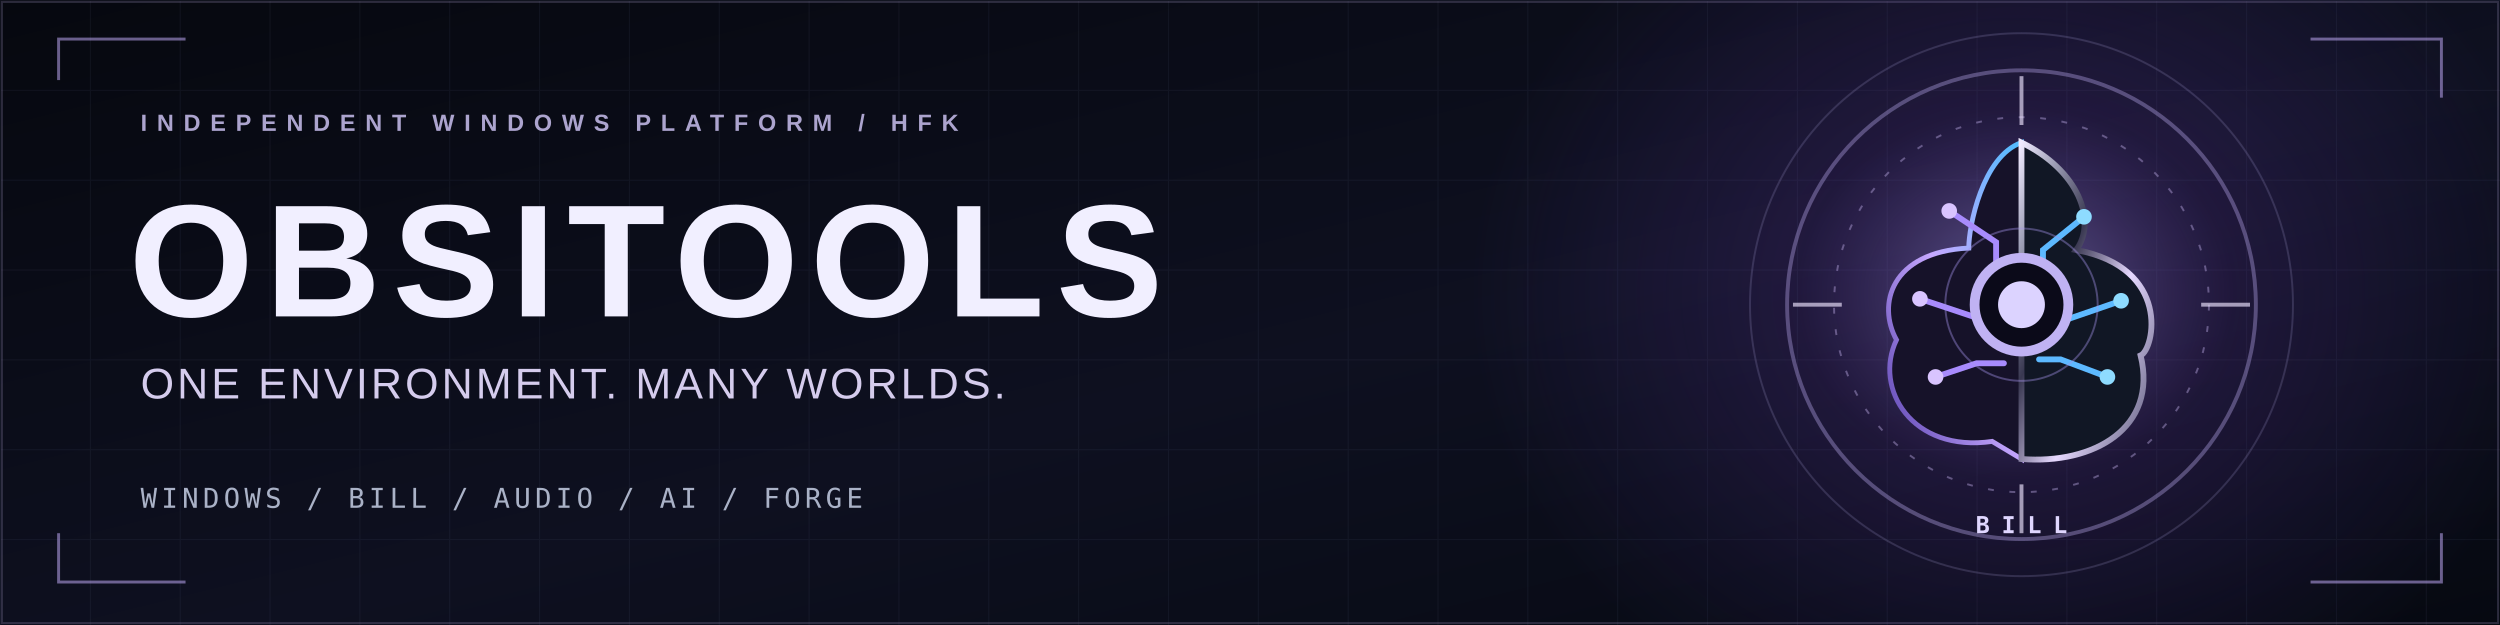
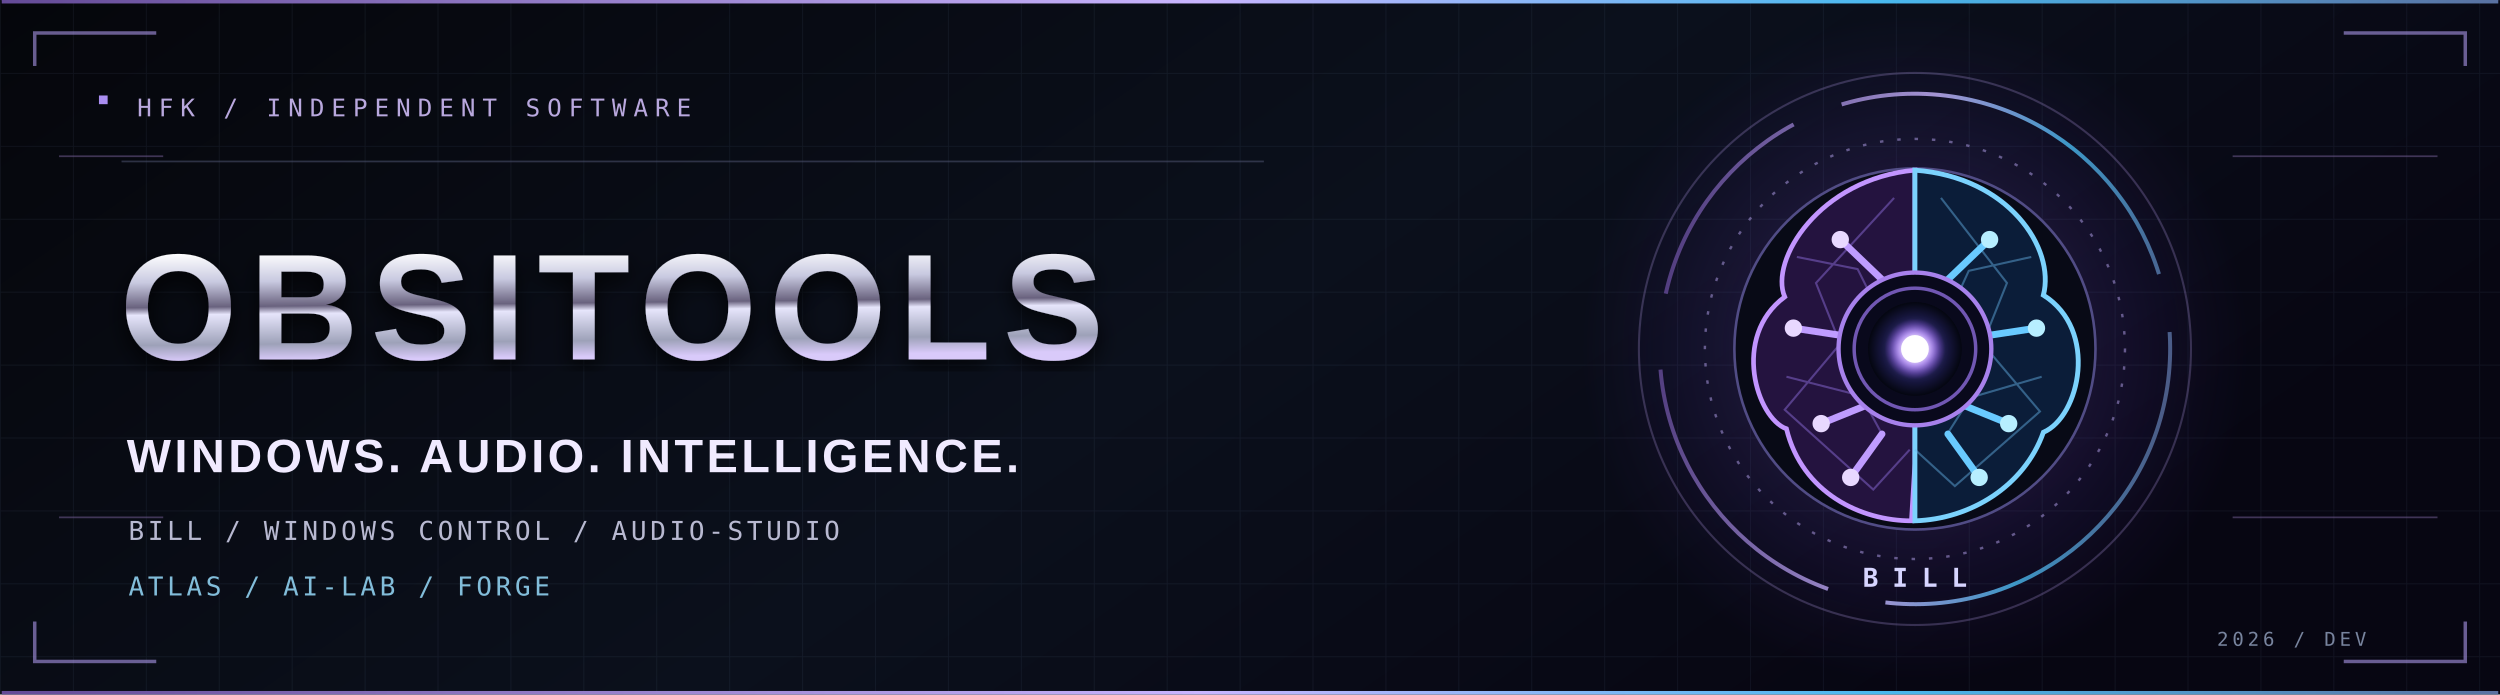
- <svg xmlns="http://www.w3.org/2000/svg" width="1280" height="320" viewBox="0 0 1280 320" role="img" aria-labelledby="title desc">
+ <svg xmlns="http://www.w3.org/2000/svg" width="1440" height="400" viewBox="0 0 1440 400" role="img" aria-labelledby="title desc">
  <defs>
-     <linearGradient id="bg" x1="0" y1="0" x2="1" y2="1">
-       <stop stop-color="#06080f" />
-       <stop offset=".55" stop-color="#0e1020" />
-       <stop offset="1" stop-color="#060911" />
+     <linearGradient id="bg" x2="1" y2=".4">
+       <stop stop-color="#05060b" />
+       <stop offset=".58" stop-color="#0b101c" />
+       <stop offset="1" stop-color="#070612" />
    </linearGradient>
-     <linearGradient id="vio" x1="0" y1="1" x2=".95" y2="0">
-       <stop stop-color="#5740ad" />
-       <stop offset=".5" stop-color="#c6a8ff" />
-       <stop offset="1" stop-color="#55bbff" />
+     <linearGradient id="edge" x2="1">
+       <stop stop-color="#634996" />
+       <stop offset=".48" stop-color="#c9b5ff" />
+       <stop offset=".75" stop-color="#49b9ef" />
+       <stop offset="1" stop-color="#5a70a0" />
    </linearGradient>
-     <linearGradient id="metal" x1="0" y1="0" x2="1" y2="1">
-       <stop stop-color="#f0eaff" />
-       <stop offset=".16" stop-color="#9e9fb6" />
-       <stop offset=".37" stop-color="#393851" />
-       <stop offset=".63" stop-color="#e6d8ff" />
-       <stop offset="1" stop-color="#545472" />
+     <linearGradient id="chrome" x1="0" y1="0" x2=".1" y2="1">
+       <stop stop-color="#fff" />
+       <stop offset=".27" stop-color="#c8c9e0" />
+       <stop offset=".5" stop-color="#69627e" />
+       <stop offset=".57" stop-color="#e6e5fb" />
+       <stop offset=".85" stop-color="#9da1b8" />
+       <stop offset="1" stop-color="#d9cafa" />
    </linearGradient>
-     <radialGradient id="glow">
-       <stop stop-color="#b8a4ff" stop-opacity=".5" />
-       <stop offset=".4" stop-color="#7641c3" stop-opacity=".18" />
-       <stop offset="1" stop-color="#6f4ad5" stop-opacity="0" />
+     <radialGradient id="core">
+       <stop stop-color="#f9faff" />
+       <stop offset=".1" stop-color="#c6a9ff" />
+       <stop offset=".34" stop-color="#7644df" />
+       <stop offset=".65" stop-color="#1a1947" />
+       <stop offset="1" stop-color="#040610" />
    </radialGradient>
-     <pattern id="grid" width="46" height="46" patternUnits="userSpaceOnUse">
-       <path d="M46 0H0V46" fill="none" stroke="#6f779e" stroke-opacity=".085" />
+     <radialGradient id="halo">
+       <stop stop-color="#a271ff" stop-opacity=".29" />
+       <stop offset="1" stop-color="#582ec4" stop-opacity="0" />
+     </radialGradient>
+     <pattern id="grid" width="42" height="42" patternUnits="userSpaceOnUse">
+       <path d="M42 0H0V42" fill="none" stroke="#7792bb" stroke-opacity=".09" />
    </pattern>
+     <filter id="shine" x="-100%" y="-100%" width="300%" height="300%">
+       <feGaussianBlur stdDeviation="4" />
+     </filter>
+     <filter id="shadow">
+       <feDropShadow dx="0" dy="5" stdDeviation="6" flood-color="#000" flood-opacity=".8" />
+     </filter>
  </defs>
-   <rect width="1280" height="320" fill="url(#bg)" />
-   <rect width="1280" height="320" fill="url(#grid)" />
-   <rect x="1" y="1" width="1278" height="318" fill="none" stroke="#7d759a" stroke-opacity=".32" />
-   <path d="M0 1H1280" stroke="url(#vio)" stroke-width="3" />
-   <path d="M0 316H1280" stroke="url(#vio)" stroke-opacity=".35" />
-   <ellipse cx="1032" cy="150" rx="280" ry="240" fill="url(#glow)" />
-   <path d="M30 41V20H95M1183 20H1250V50M30 273v25h65M1183 298h67v-25" fill="none" stroke="#b7a2ed" opacity=".56" stroke-width="1.5" />
-   <text x="72" y="67" fill="#aca4ce" font-size="12" letter-spacing="5" font-family="Segoe UI,Arial,sans-serif" font-weight="700">INDEPENDENT WINDOWS PLATFORM / HFK</text>
-   <text x="66" y="162" fill="#f1efff" font-size="82" font-family="Segoe UI,Arial,sans-serif" font-weight="800" letter-spacing="6">OBSITOOLS</text>
-   <text x="72" y="204" fill="#d5cced" font-size="22" font-family="Segoe UI,Arial,sans-serif" letter-spacing="1.6">ONE ENVIRONMENT. MANY WORLDS.</text>
-   <path d="M72 230H590" stroke="url(#vio)" stroke-opacity=".8" stroke-width="2" />
-   <text x="72" y="260" fill="#aab2c7" font-size="14" letter-spacing="2.2" font-family="Consolas,monospace">WINDOWS   /   BILL   /   AUDIO   /   AI   /   FORGE</text>
-   <g transform="translate(1035 156)">
-     <circle r="139" fill="none" stroke="#aba4da" opacity=".20" />
-     <circle r="120" fill="none" stroke="#aa9bdb" opacity=".42" stroke-width="2" />
-     <circle r="96" fill="none" stroke="#c0afe9" opacity=".42" stroke-dasharray="3 8" />
-     <path d="M0 -117L0 -92M0 92V117M-117 0h25M92 0h25" stroke="#eee5ff" opacity=".65" stroke-width="2" />
-     <path d="M0-83C-20-76-27-40-27-29C-67-27-74 0-64 18C-76 43-56 76-15 70L0 79Z" fill="#161229" stroke="url(#vio)" stroke-width="2.5" />
-     <path d="M0-83C29-69 39-43 28-28C77-19 68 23 61 26C70 63 37 82 0 79Z" fill="#111725" stroke="url(#metal)" stroke-width="3" />
-     <path d="M-37 -48L-13 -32V-10M-52 -3L-22 7H-9M-44 37L-23 30H-9" fill="none" stroke="#a88bfd" stroke-width="3" stroke-linecap="round" />
-     <path d="M32 -45L11 -28V-8M51 -2L22 8H9M44 37L20 28H9" fill="none" stroke="#5db9ff" stroke-width="3" stroke-linecap="round" />
-     <g fill="#d9c4ff">
-       <circle cx="-37" cy="-48" r="4" />
-       <circle cx="-52" cy="-3" r="4" />
-       <circle cx="-44" cy="37" r="4" />
+   <rect width="1440" height="400" fill="url(#bg)" />
+   <rect width="1440" height="400" fill="url(#grid)" />
+   <path d="M1 1H1439M1 399H1439" stroke="url(#edge)" stroke-width="2" />
+   <path d="M20 38V19H90M1350 19H1420V38M20 358V381H90M1350 381H1420V358" fill="none" stroke="#baa3fd" stroke-opacity=".55" stroke-width="2" />
+   <path d="M34 90H94M34 298H94M1286 90H1404M1286 298H1404" stroke="#6d598e" opacity=".55" />
+   <rect x="57" y="55" width="5" height="5" fill="#aa8ef1" />
+   <text x="79" y="67" fill="#b9a8de" font-family="Consolas,monospace" letter-spacing="4" font-size="14">HFK / INDEPENDENT SOFTWARE</text>
+   <path d="M70 93H728" stroke="#4d526f" stroke-opacity=".55" />
+   <text x="69" y="207" fill="url(#chrome)" font-family="Arial Black,Segoe UI,Arial,sans-serif" font-weight="900" letter-spacing="7" font-size="87" filter="url(#shadow)">OBSITOOLS</text>
+   <path d="M72 230H745" stroke="url(#edge)" stroke-width="2.5" />
+   <text x="73" y="272" fill="#f0eaff" font-family="Segoe UI,Arial,sans-serif" font-weight="650" font-size="27" letter-spacing="2">WINDOWS. AUDIO. INTELLIGENCE.</text>
+   <text x="74" y="311" fill="#b8b9d1" font-family="Consolas,monospace" font-size="15" letter-spacing="2.1">BILL  /  WINDOWS CONTROL  /  AUDIO-STUDIO</text>
+   <text x="74" y="343" fill="#82bdda" font-family="Consolas,monospace" font-size="15" letter-spacing="2.1">ATLAS  /  AI-LAB  /  FORGE</text>
+   <g transform="translate(1103 201)">
+     <circle r="192" fill="url(#halo)" />
+     <circle r="159" fill="none" stroke="#9e88cc" stroke-width="1.2" opacity=".3" />
+     <circle r="147" fill="none" stroke="url(#edge)" stroke-width="2.3" stroke-dasharray="230 34 168 44 126 30" transform="rotate(7)" opacity=".8" />
+     <circle r="121" fill="none" stroke="#a796dd" stroke-width="1.4" stroke-dasharray="2 8" opacity=".55" />
+     <circle r="104" fill="#080a16" stroke="#514c85" stroke-width="1.5" />
+     <path d="M0 -103C-55 -98-84 -51-75-30C-106 -7-91 40-74 46C-65 83-31 99-2 99L0 66Z" fill="#24133f" stroke="#c295ff" stroke-width="2.7" />
+     <path d="M0 -103C54-99 81-58 74-31C106 -11 95 39 74 48C63 79 32 98 0 99L0 66Z" fill="#0b1d39" stroke="#7bd2fd" stroke-width="2.8" />
+     <path d="M-12 -87L-57-38L-43 -3L-75 35L-24 81L-3 58M-68 -53L-33 -46L-16 -12M-74 16L-31 27L-19 49" fill="none" stroke="#9271e2" opacity=".46" stroke-width="1.2" />
+     <path d="M15-87L53 -38L39 -3L72 36L23 79L0 58M67 -53L31 -45L15 -10M73 16L32 28L18 50" fill="none" stroke="#69b9ee" opacity=".44" stroke-width="1.2" />
+     <path d="M-43-63L-19-40V-16M-70 -12L-24 -5M-54 43L-17 28M-37 74L-19 49" stroke="#bf9cff" stroke-width="4" fill="none" stroke-linecap="round" />
+     <path d="M43 -63L19-40V-16M70 -12L24 -5M54 43L17 28M37 74L19 49" stroke="#69caff" stroke-width="4" fill="none" stroke-linecap="round" />
+     <g fill="#e8d8ff">
+       <circle cx="-43" cy="-63" r="5" />
+       <circle cx="-70" cy="-12" r="5" />
+       <circle cx="-54" cy="43" r="5" />
+       <circle cx="-37" cy="74" r="5" />
    </g>
-     <g fill="#8edbff">
-       <circle cx="32" cy="-45" r="4" />
-       <circle cx="51" cy="-2" r="4" />
-       <circle cx="44" cy="37" r="4" />
+     <g fill="#b7eeff">
+       <circle cx="43" cy="-63" r="5" />
+       <circle cx="70" cy="-12" r="5" />
+       <circle cx="54" cy="43" r="5" />
+       <circle cx="37" cy="74" r="5" />
    </g>
-     <circle r="24" stroke="#c0b2f3" stroke-width="5" fill="#0b0a19" />
-     <circle r="12" fill="#dcd3ff" />
-     <circle r="39" fill="none" stroke="#a593ec" opacity=".4" />
-     <text x="0" y="117" fill="#e0d7ff" text-anchor="middle" font-size="12" letter-spacing="6" font-weight="700" font-family="Consolas,monospace">BILL</text>
+     <circle r="44" stroke="#a781ec" stroke-width="2.5" fill="#09091c" />
+     <circle r="35" stroke="#9d78f4" stroke-opacity=".7" stroke-width="2" fill="none" />
+     <circle r="27" fill="url(#core)" />
+     <circle r="10" fill="#f5ecff" filter="url(#shine)" />
+     <circle r="8" fill="#fff" />
+     <text x="0" y="137" fill="#d7d5ff" text-anchor="middle" font-family="Consolas,monospace" font-weight="700" font-size="15" letter-spacing="8">BILL</text>
  </g>
+   <text x="1277" y="372" fill="#78849e" font-family="Consolas,monospace" font-size="11" letter-spacing="2.2">2026 / DEV</text>
</svg>
